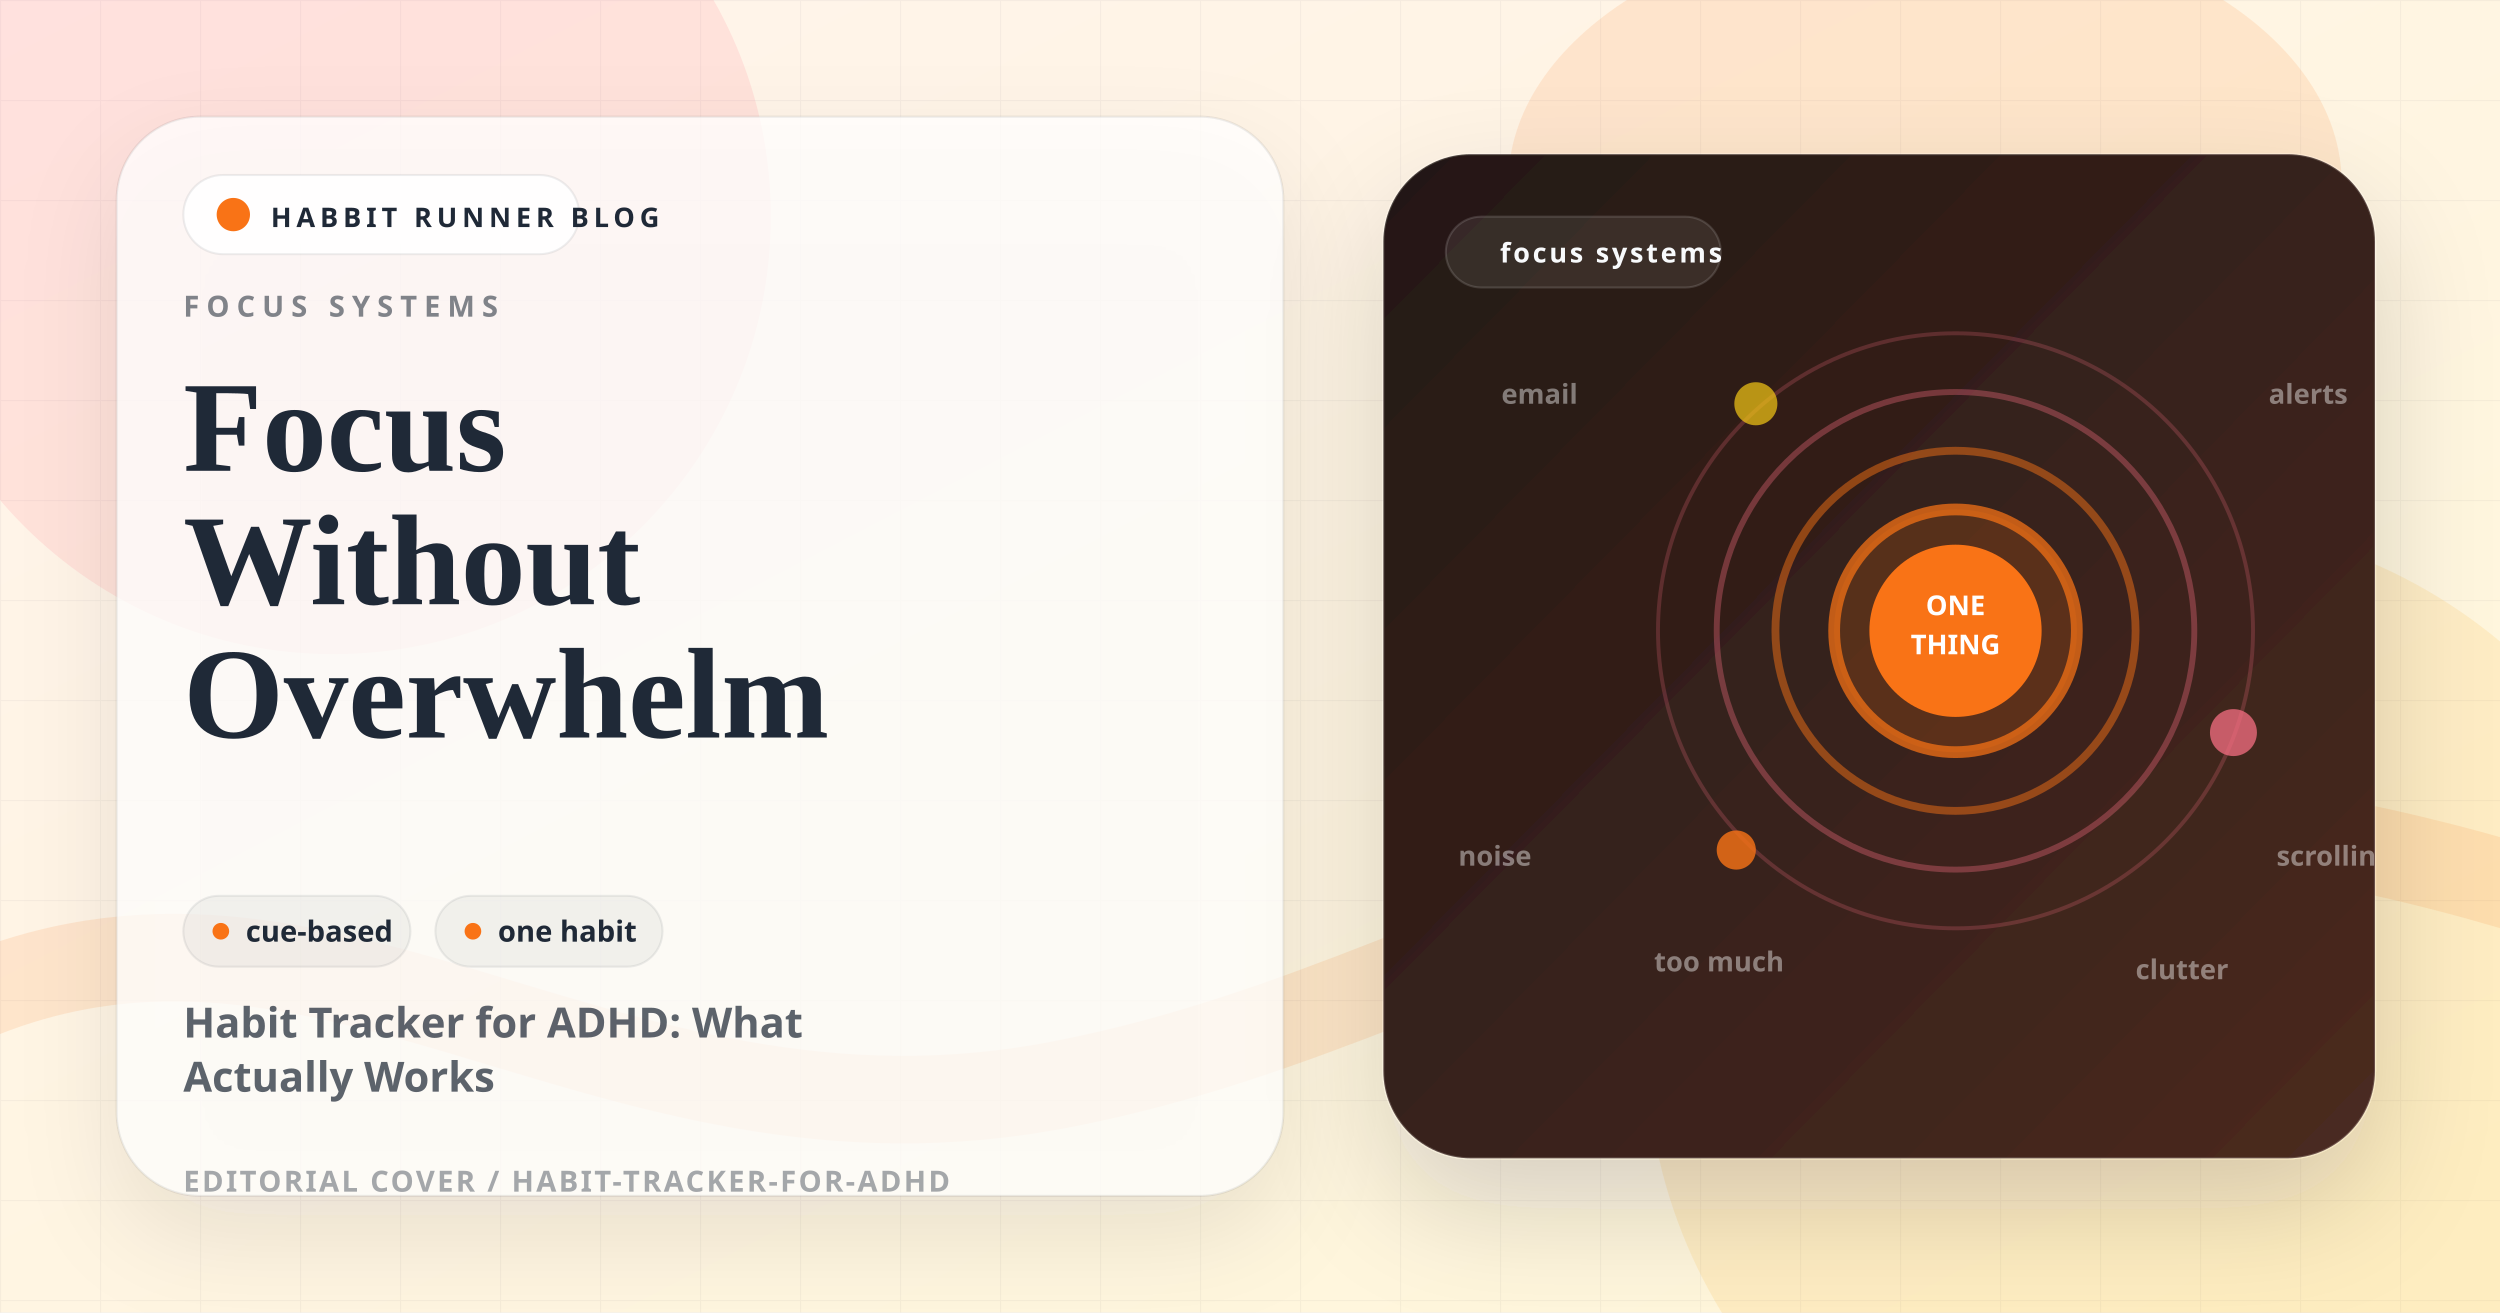
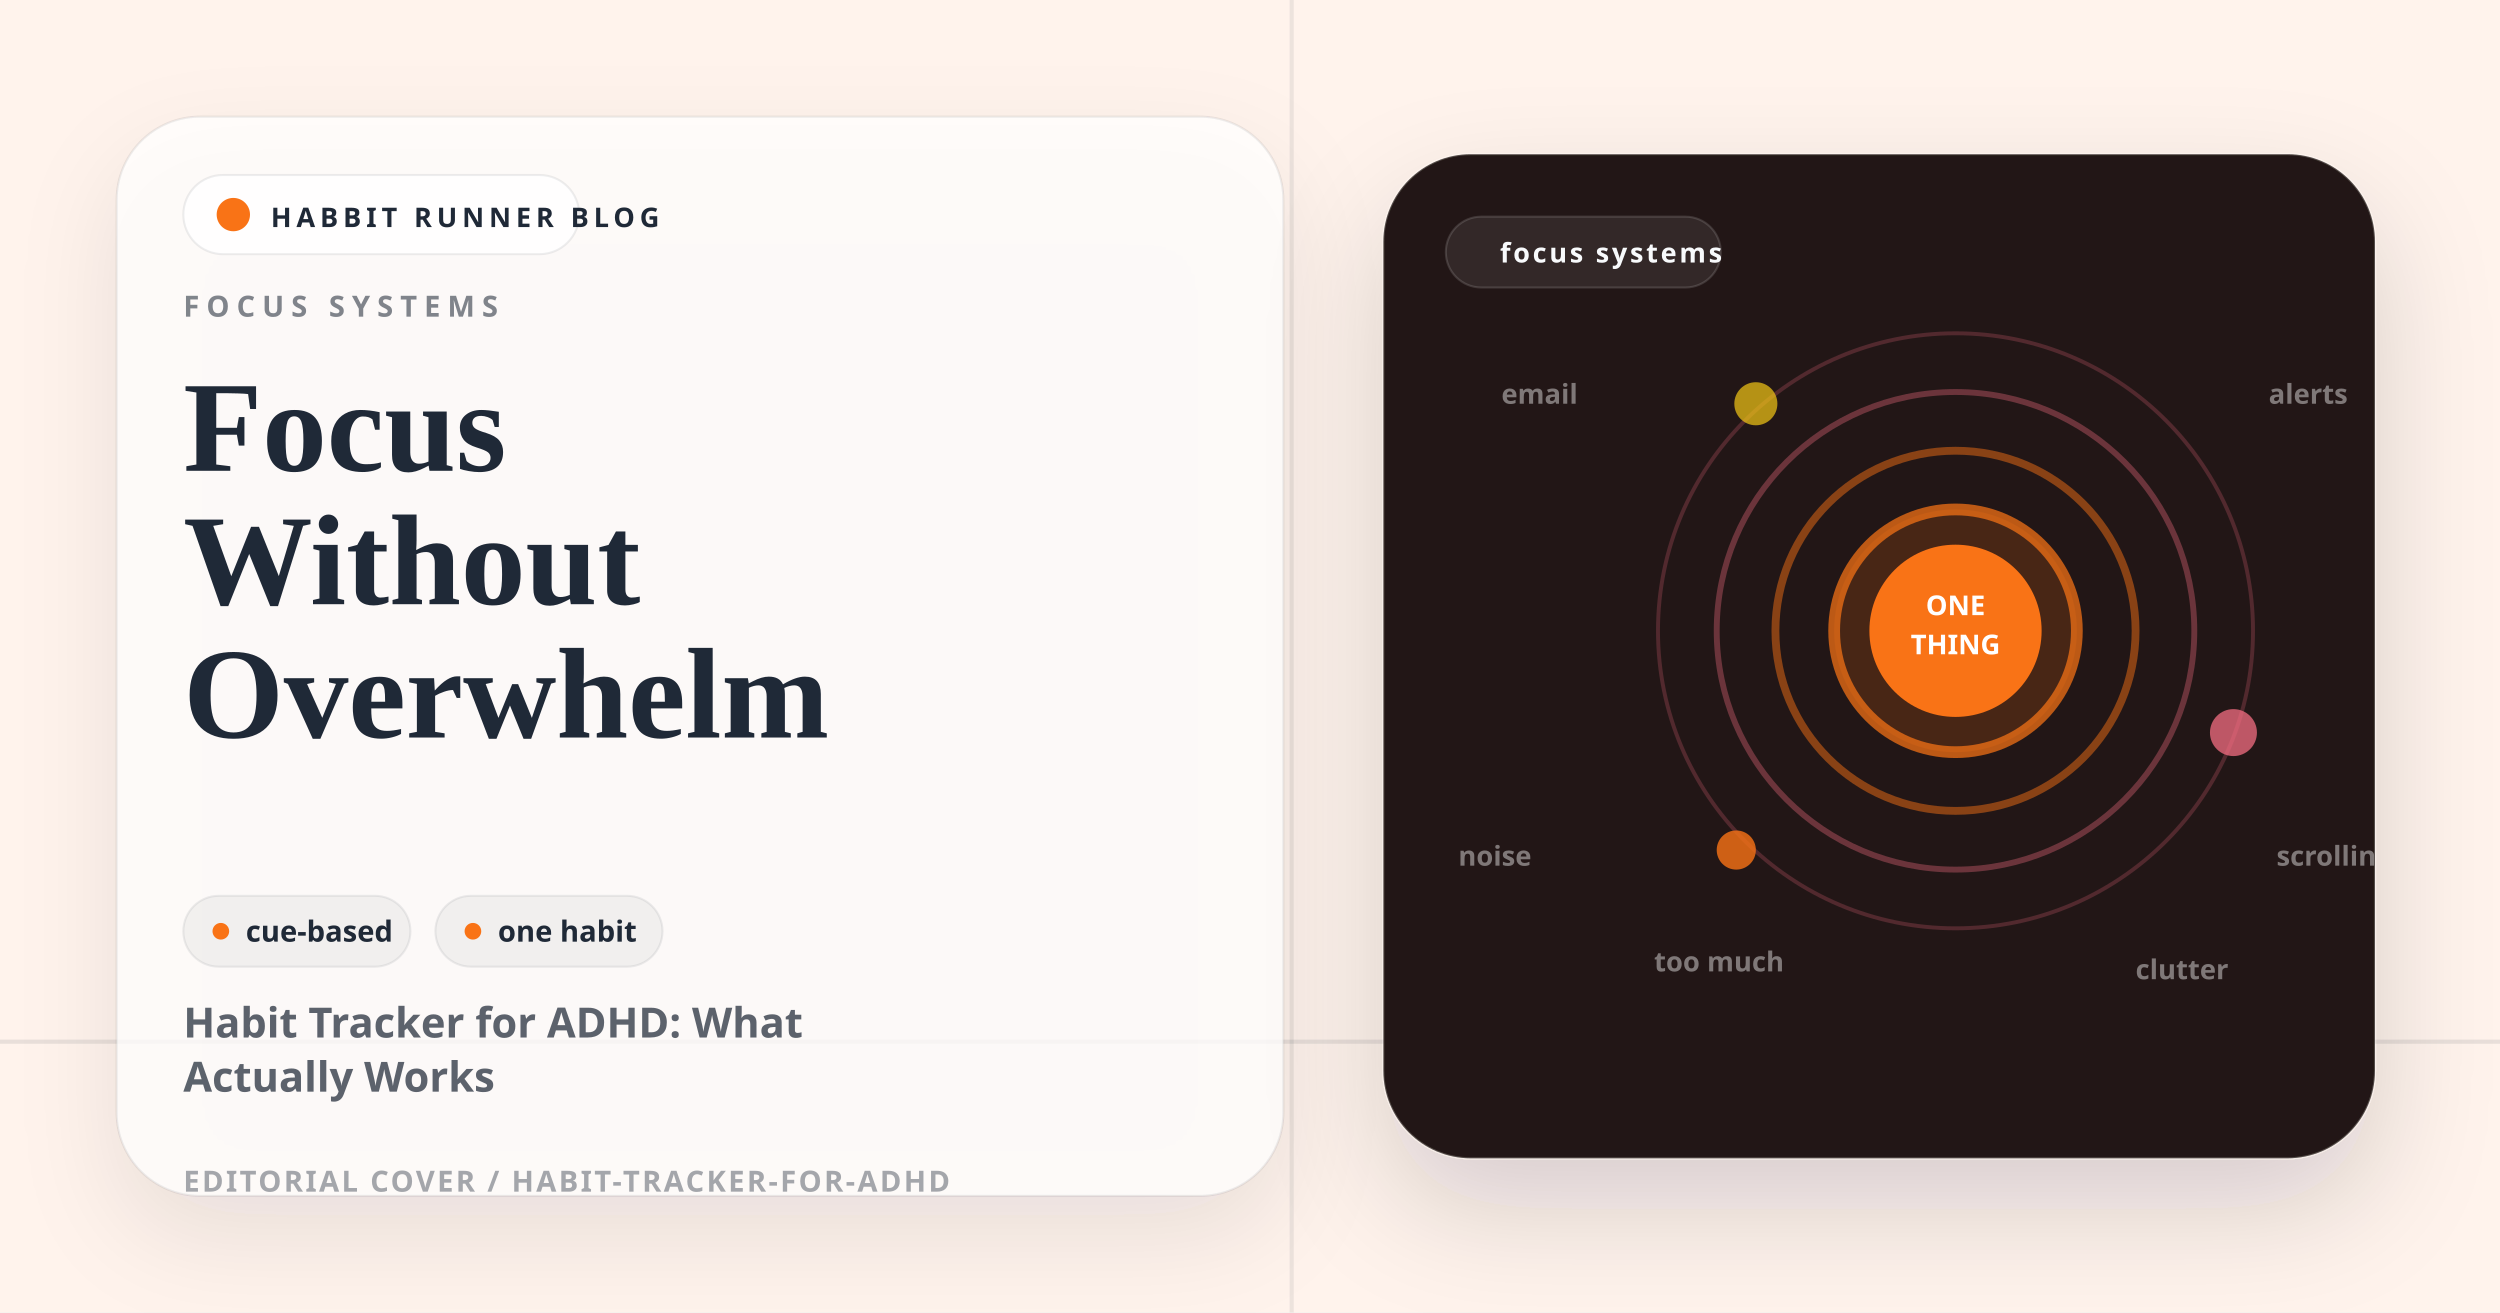
<svg xmlns="http://www.w3.org/2000/svg" width="1200" height="630" viewBox="0 0 1200 630" role="img" aria-label="Habit Tracker for ADHD: What Actually Works">
  <defs>
-     <linearGradient id="bg" x1="0" y1="0" x2="1" y2="1">
-       <stop offset="0%" stop-color="#fff3ec" />
-       <stop offset="100%" stop-color="#fff7d8" />
-     </linearGradient>
-     <linearGradient id="panel" x1="0" y1="0" x2="1" y2="1">
-       <stop offset="0%" stop-color="#231815" />
-       <stop offset="100%" stop-color="#4b2a20" />
-     </linearGradient>
    <pattern id="grid" width="48" height="48" patternUnits="userSpaceOnUse">
      <path d="M48 0H0V48" fill="none" stroke="rgba(31, 41, 55, 0.07)" stroke-width="1" />
    </pattern>
    <filter id="shadowSoft" x="-20%" y="-20%" width="140%" height="150%">
      <feDropShadow dx="0" dy="20" stdDeviation="24" flood-color="#0f172a" flood-opacity="0.12" />
    </filter>
    <filter id="shadowBoard" x="-20%" y="-20%" width="140%" height="150%">
      <feDropShadow dx="0" dy="24" stdDeviation="28" flood-color="#0f172a" flood-opacity="0.16" />
    </filter>
    <clipPath id="boardClip">
      <rect x="664" y="74" width="476" height="482" rx="42" />
    </clipPath>
  </defs>
-   <rect width="1200" height="630" fill="url(#bg)" />
-   <rect width="1200" height="630" fill="url(#grid)" opacity="0.6" />
-   <circle cx="160" cy="104" r="210" fill="rgba(251, 113, 133, 0.14)" />
-   <circle cx="1040" cy="500" r="250" fill="rgba(245, 158, 11, 0.12)" />
-   <ellipse cx="924" cy="88" rx="200" ry="126" fill="rgba(249, 115, 22, 0.12)" />
-   <path d="M-40 492 C146 390 284 566 512 520 C736 476 870 314 1240 436" fill="none" stroke="rgba(249, 115, 22, 0.12)" stroke-width="42" stroke-linecap="round" />
+   <rect width="1200" height="630" fill="#fff3ec" />
+   <path d="M0 500 H1200" stroke="rgba(31, 41, 55, 0.1)" stroke-width="2" />
+   <path d="M620 0 V630" stroke="rgba(31, 41, 55, 0.08)" stroke-width="2" />
  <rect x="56" y="56" width="560" height="518" rx="40" fill="rgba(255, 255, 255, 0.74)" stroke="rgba(31, 41, 55, 0.08)" filter="url(#shadowSoft)" />
  <rect x="88" y="84" width="190" height="38" rx="19" fill="rgba(255, 255, 255, 0.88)" stroke="rgba(31, 41, 55, 0.08)" />
  <circle cx="112" cy="103" r="8" fill="#f97316" />
  <text x="130" y="109" fill="#1f2937" font-family="'Avenir Next', 'Segoe UI', 'Trebuchet MS', sans-serif" font-size="13" font-weight="700" letter-spacing="0.18em">HABBIT RUNNER BLOG</text>
  <text x="88" y="152" fill="rgba(31, 41, 55, 0.56)" font-family="'Avenir Next', 'Segoe UI', 'Trebuchet MS', sans-serif" font-size="14" font-weight="700" letter-spacing="0.24em">FOCUS SYSTEMS</text>
  <text x="88" y="226" fill="#1f2937" font-family="'Iowan Old Style', Georgia, 'Times New Roman', serif" font-size="62" font-weight="700">
    <tspan x="88" dy="0">Focus</tspan>
    <tspan x="88" dy="64">Without</tspan>
    <tspan x="88" dy="64">Overwhelm</tspan>
  </text>
  <g transform="translate(88 430)">
    <rect width="109" height="34" rx="17" fill="rgba(31, 41, 55, 0.05)" stroke="rgba(31, 41, 55, 0.08)" />
    <circle cx="18" cy="17" r="4" fill="#f97316" />
    <text x="30" y="22" fill="#1f2937" font-family="'Avenir Next', 'Segoe UI', 'Trebuchet MS', sans-serif" font-size="14" font-weight="600">cue-based</text>
  </g>
  <g transform="translate(209 430)">
    <rect width="109" height="34" rx="17" fill="rgba(31, 41, 55, 0.05)" stroke="rgba(31, 41, 55, 0.08)" />
    <circle cx="18" cy="17" r="4" fill="#f97316" />
    <text x="30" y="22" fill="#1f2937" font-family="'Avenir Next', 'Segoe UI', 'Trebuchet MS', sans-serif" font-size="14" font-weight="600">one habit</text>
  </g>
  <text x="88" y="498" fill="rgba(31, 41, 55, 0.72)" font-family="'Avenir Next', 'Segoe UI', 'Trebuchet MS', sans-serif" font-size="20" font-weight="600">
    <tspan x="88" dy="0">Habit Tracker for ADHD: What</tspan>
    <tspan x="88" dy="26">Actually Works</tspan>
  </text>
  <text x="88" y="572" fill="rgba(31, 41, 55, 0.4)" font-family="'Avenir Next', 'Segoe UI', 'Trebuchet MS', sans-serif" font-size="14" font-weight="700" letter-spacing="0.08em">EDITORIAL COVER / HABIT-TRACKER-FOR-ADHD</text>
  <g filter="url(#shadowBoard)">
-     <rect x="664" y="74" width="476" height="482" rx="42" fill="url(#panel)" stroke="rgba(255, 255, 255, 0.18)" />
+     <rect x="664" y="74" width="476" height="482" rx="42" fill="#231815" stroke="rgba(255, 255, 255, 0.22)" />
  </g>
  <rect x="694" y="104" width="132" height="34" rx="17" fill="rgba(255, 255, 255, 0.08)" stroke="rgba(255, 255, 255, 0.14)" />
  <text x="720" y="126" fill="#f8fafc" font-family="'Avenir Next', 'Segoe UI', 'Trebuchet MS', sans-serif" font-size="13" font-weight="700" letter-spacing="0.1em">focus systems</text>
  <g clip-path="url(#boardClip)">
    <g transform="translate(609.8047 81.05581) scale(0.9395349)">
      <circle cx="350" cy="236" r="152" fill="none" stroke="rgba(251, 113, 133, 0.22)" stroke-width="2" />
      <circle cx="350" cy="236" r="122" fill="none" stroke="rgba(251, 113, 133, 0.34)" stroke-width="3" />
      <circle cx="350" cy="236" r="92" fill="none" stroke="rgba(249, 115, 22, 0.48)" stroke-width="4" />
      <circle cx="350" cy="236" r="62" fill="rgba(249, 115, 22, 0.18)" stroke="rgba(249, 115, 22, 0.72)" stroke-width="6" />
      <circle cx="350" cy="236" r="44" fill="#f97316" />
      <text x="350" y="228" fill="#ffffff" font-family="'Avenir Next', 'Segoe UI', 'Trebuchet MS', sans-serif" font-size="14" font-weight="700" text-anchor="middle">ONE</text>
      <text x="350" y="248" fill="#ffffff" font-family="'Avenir Next', 'Segoe UI', 'Trebuchet MS', sans-serif" font-size="14" font-weight="700" text-anchor="middle">THING</text>
      <g fill="rgba(255, 255, 255, 0.42)" font-family="'Avenir Next', 'Segoe UI', 'Trebuchet MS', sans-serif" font-size="14" font-weight="600">
        <text x="118" y="120">email</text>
        <text x="510" y="120">alerts</text>
        <text x="96" y="356">noise</text>
        <text x="514" y="356">scrolling</text>
        <text x="196" y="410">too much</text>
        <text x="442" y="414">clutter</text>
      </g>
      <circle cx="248" cy="120" r="11" fill="rgba(250, 204, 21, 0.68)" />
      <circle cx="492" cy="288" r="12" fill="rgba(251, 113, 133, 0.72)" />
      <circle cx="238" cy="348" r="10" fill="rgba(249, 115, 22, 0.8)" />
    </g>
  </g>
</svg>
